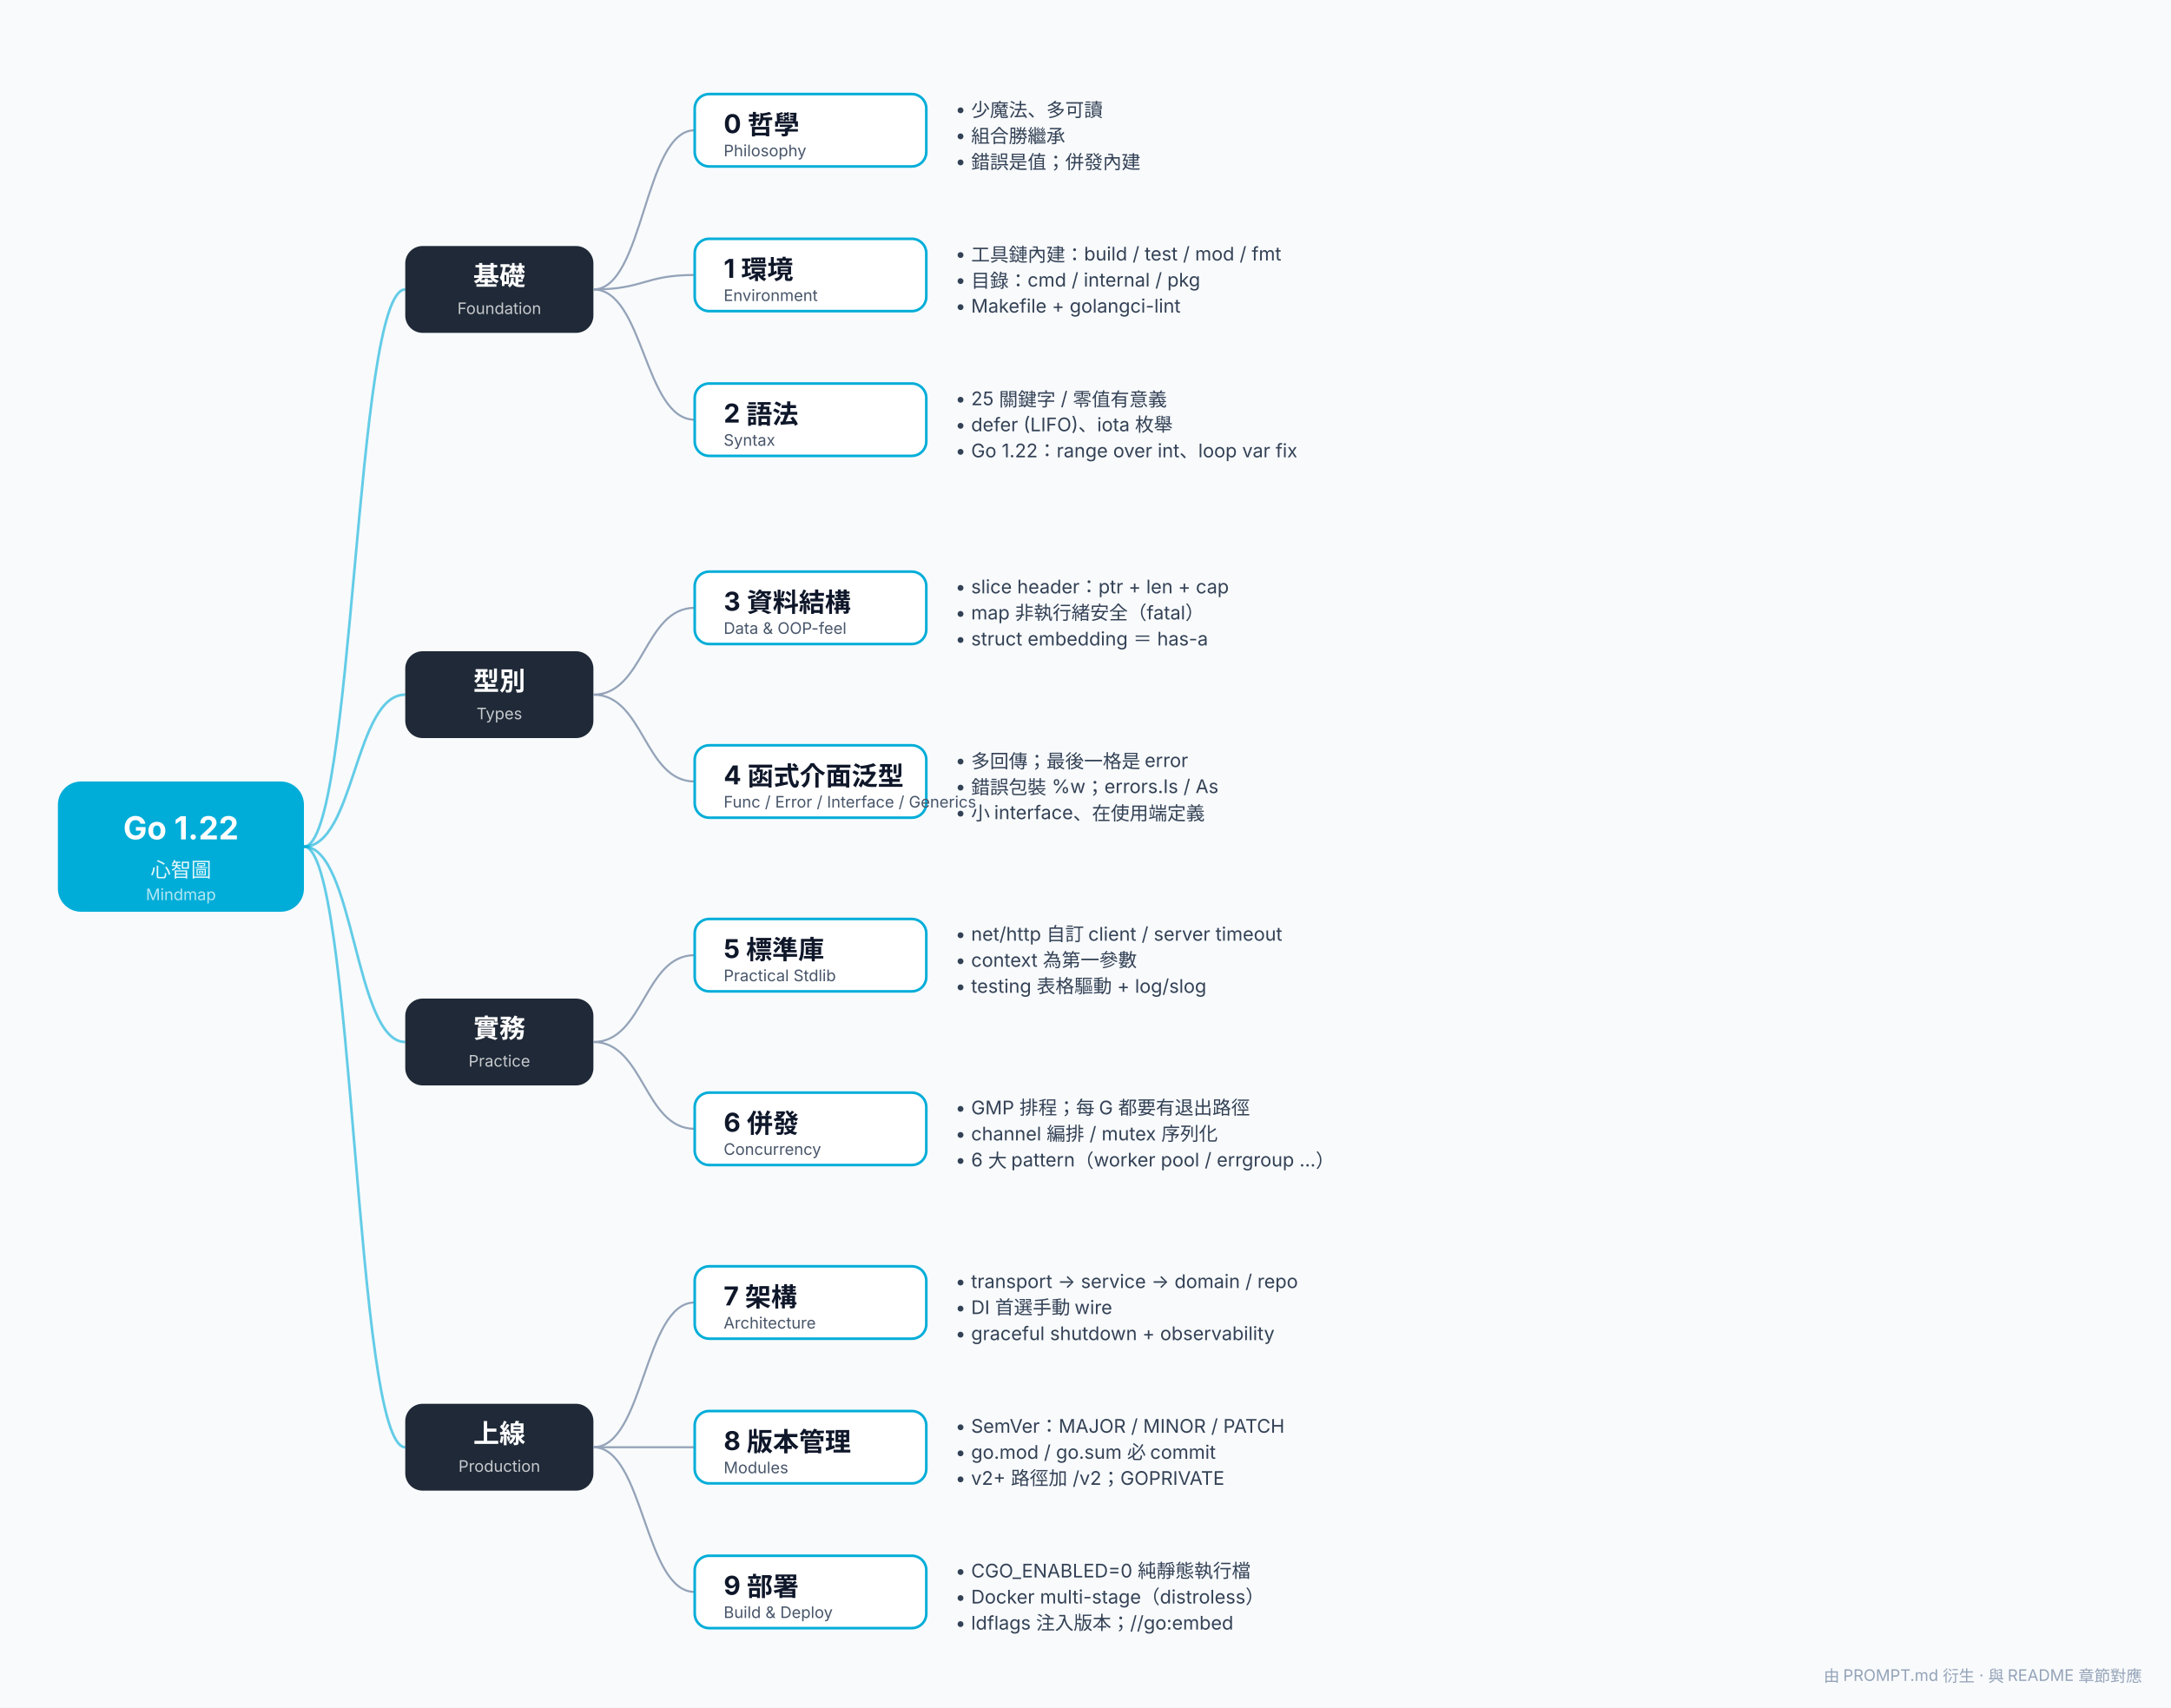
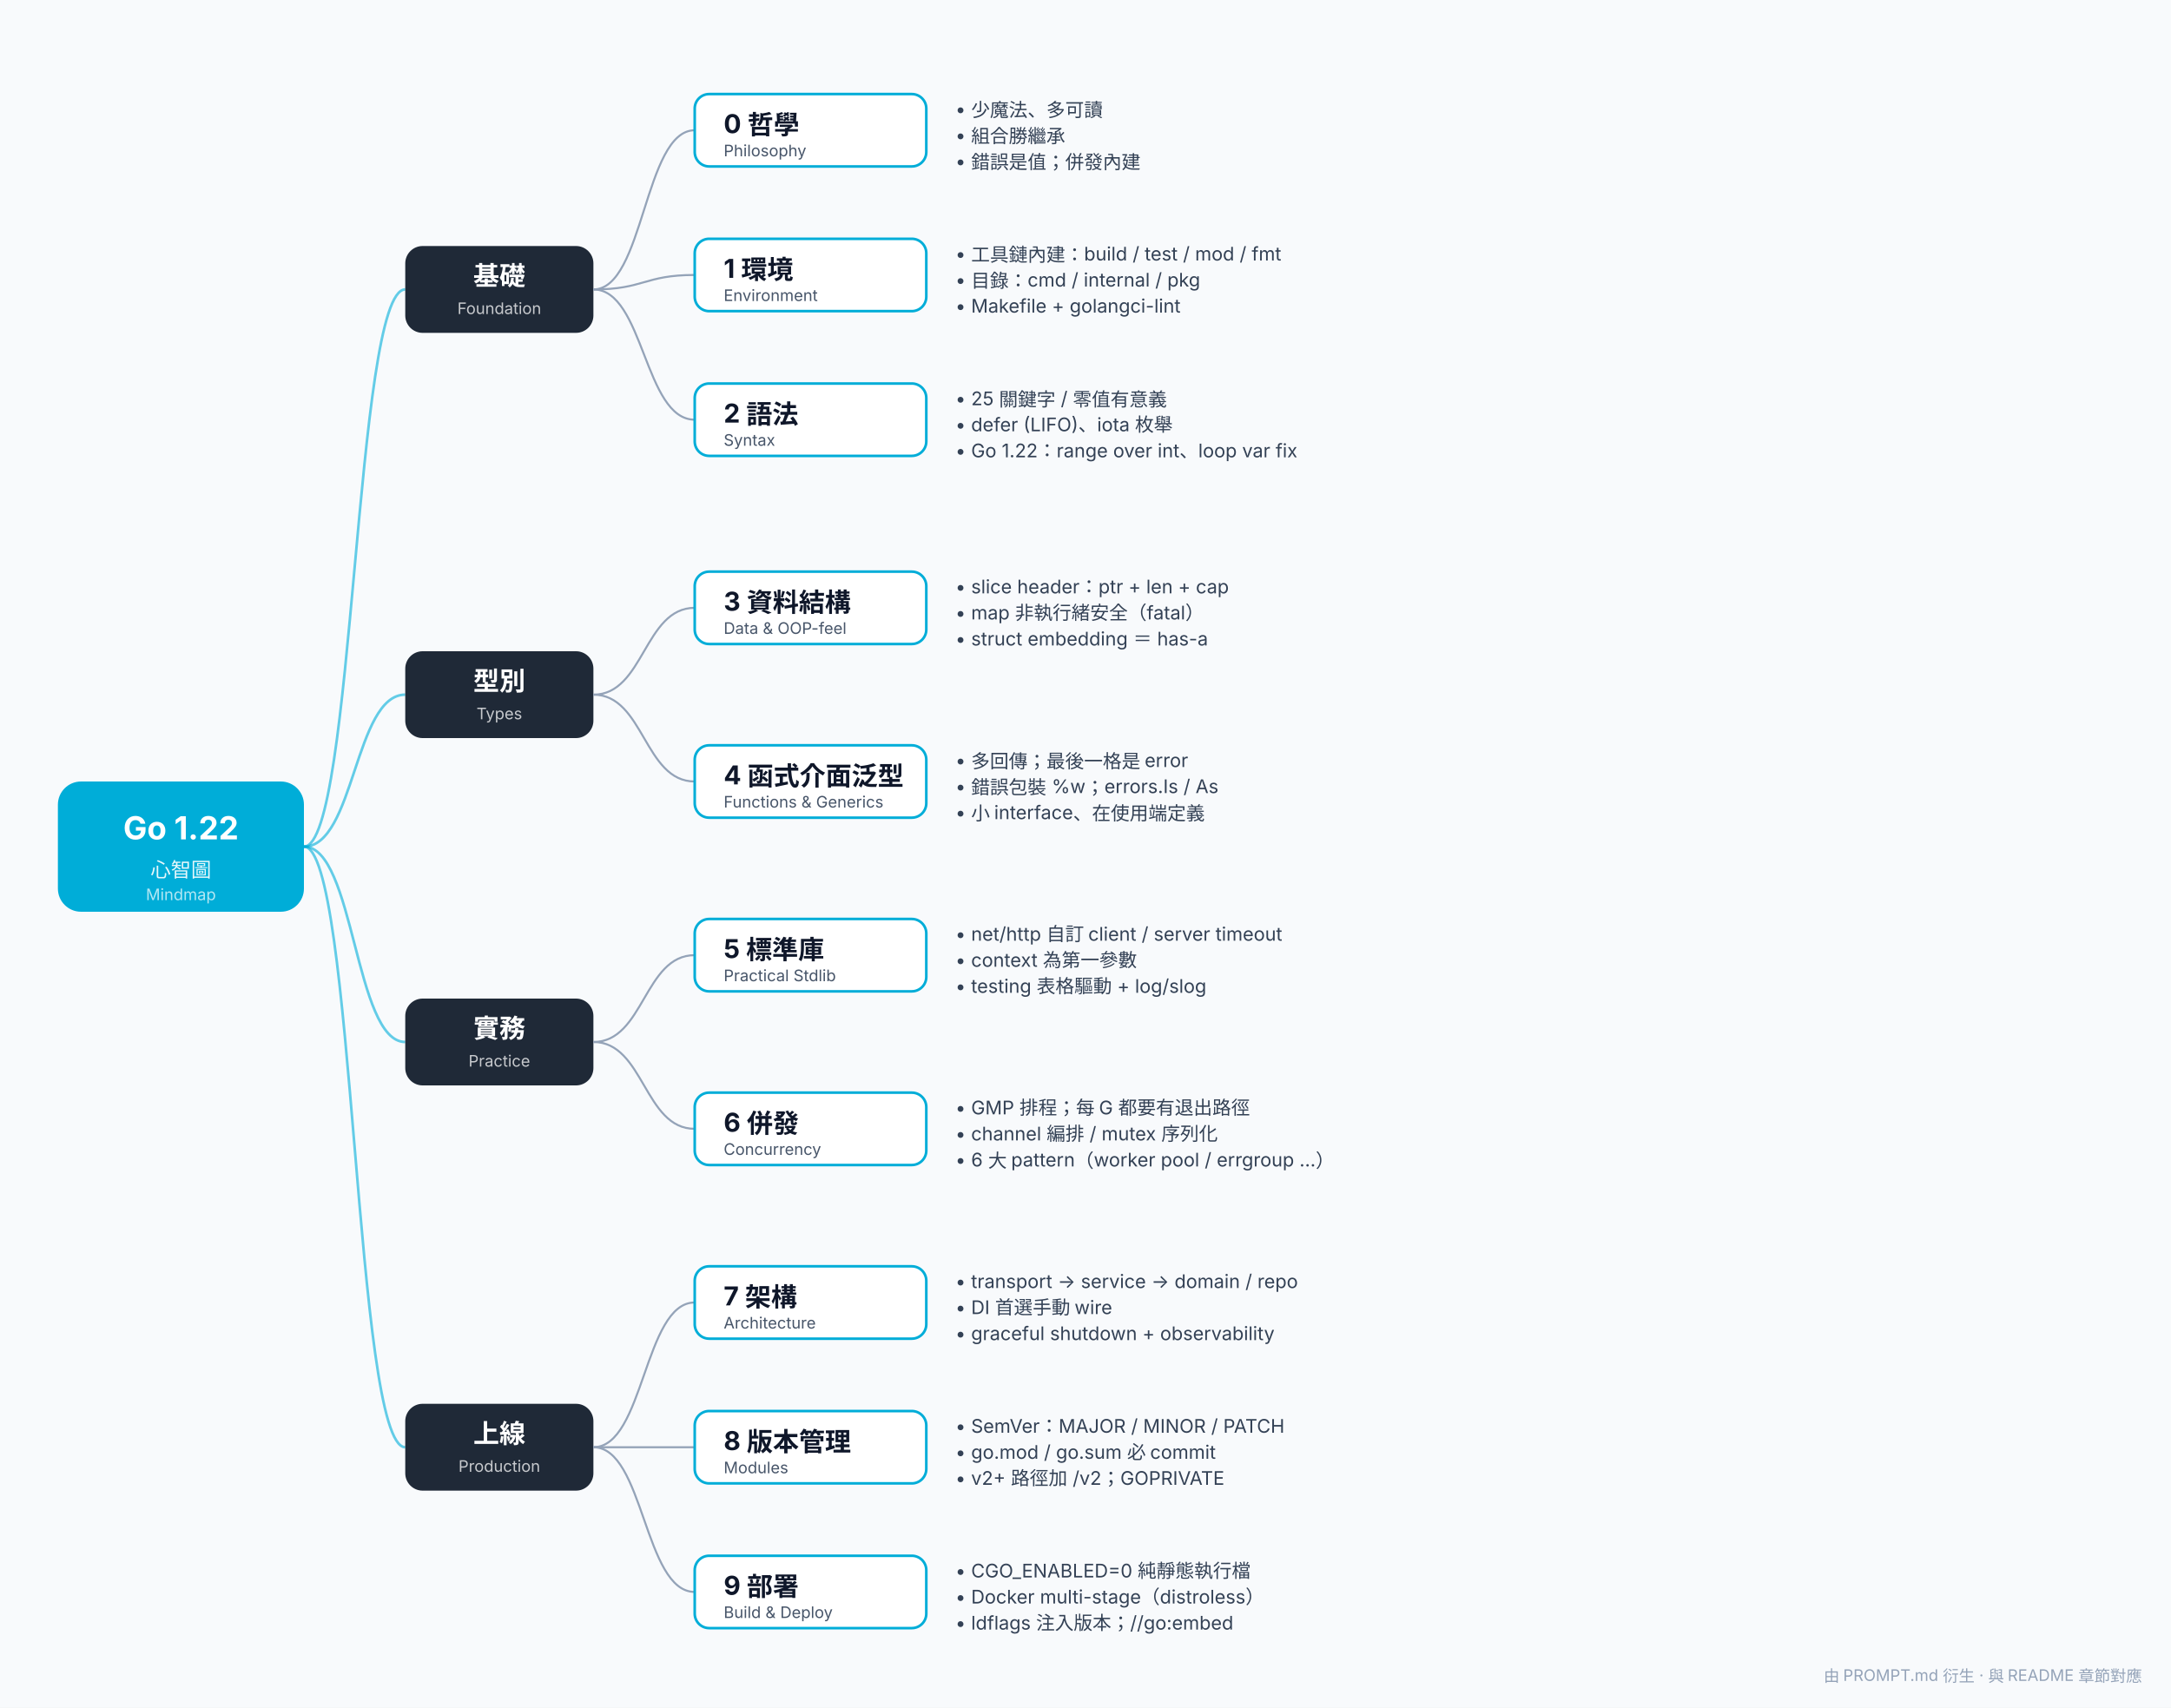
<svg xmlns="http://www.w3.org/2000/svg" viewBox="0 0 1500 1180" role="img" aria-labelledby="mmTitle mmDesc">
  <defs>
    <style>
      .label { font: 14px -apple-system, "Helvetica Neue", "PingFang TC", "Microsoft JhengHei", sans-serif; }
      .title { font: 700 18px -apple-system, "Helvetica Neue", "PingFang TC", "Microsoft JhengHei", sans-serif; }
      .ttl-lg { font: 700 22px -apple-system, "Helvetica Neue", "PingFang TC", "Microsoft JhengHei", sans-serif; }
      .leaf  { font: 13px -apple-system, "Helvetica Neue", "PingFang TC", "Microsoft JhengHei", sans-serif; }
      .sub   { font: 11px -apple-system, "Helvetica Neue", "PingFang TC", "Microsoft JhengHei", sans-serif; }
    </style>
  </defs>
  <rect width="1500" height="1180" fill="#F8FAFC" />
  <rect x="40" y="540" width="170" height="90" rx="16" fill="#00ADD8" />
  <text x="125" y="580" text-anchor="middle" class="ttl-lg" fill="#FFFFFF">Go 1.22</text>
  <text x="125" y="606" text-anchor="middle" class="label" fill="#FFFFFF" opacity="0.9">心智圖</text>
  <text x="125" y="622" text-anchor="middle" class="sub" fill="#FFFFFF" opacity="0.7">Mindmap</text>
  <path d="M 210 585 C 245 585, 245 200, 280 200" fill="none" stroke="#00ADD8" stroke-width="1.8" opacity="0.6" />
  <path d="M 210 585 C 245 585, 245 480, 280 480" fill="none" stroke="#00ADD8" stroke-width="1.8" opacity="0.6" />
  <path d="M 210 585 C 245 585, 245 720, 280 720" fill="none" stroke="#00ADD8" stroke-width="1.8" opacity="0.6" />
  <path d="M 210 585 C 245 585, 245 1000, 280 1000" fill="none" stroke="#00ADD8" stroke-width="1.8" opacity="0.6" />
  <rect x="280" y="170" width="130" height="60" rx="12" fill="#1F2937" />
  <text x="345" y="197" text-anchor="middle" class="title" fill="#FFFFFF">基礎</text>
  <text x="345" y="217" text-anchor="middle" class="sub" fill="#FFFFFF" opacity="0.75">Foundation</text>
  <rect x="280" y="450" width="130" height="60" rx="12" fill="#1F2937" />
  <text x="345" y="477" text-anchor="middle" class="title" fill="#FFFFFF">型別</text>
  <text x="345" y="497" text-anchor="middle" class="sub" fill="#FFFFFF" opacity="0.75">Types</text>
  <rect x="280" y="690" width="130" height="60" rx="12" fill="#1F2937" />
  <text x="345" y="717" text-anchor="middle" class="title" fill="#FFFFFF">實務</text>
  <text x="345" y="737" text-anchor="middle" class="sub" fill="#FFFFFF" opacity="0.75">Practice</text>
  <rect x="280" y="970" width="130" height="60" rx="12" fill="#1F2937" />
  <text x="345" y="997" text-anchor="middle" class="title" fill="#FFFFFF">上線</text>
  <text x="345" y="1017" text-anchor="middle" class="sub" fill="#FFFFFF" opacity="0.75">Production</text>
  <path d="M 410 200 C 445 200, 445 90, 480 90" fill="none" stroke="#94A3B8" stroke-width="1.4" />
  <path d="M 410 200 C 445 200, 445 190, 480 190" fill="none" stroke="#94A3B8" stroke-width="1.4" />
  <path d="M 410 200 C 445 200, 445 290, 480 290" fill="none" stroke="#94A3B8" stroke-width="1.4" />
  <path d="M 410 480 C 445 480, 445 420, 480 420" fill="none" stroke="#94A3B8" stroke-width="1.4" />
  <path d="M 410 480 C 445 480, 445 540, 480 540" fill="none" stroke="#94A3B8" stroke-width="1.4" />
  <path d="M 410 720 C 445 720, 445 660, 480 660" fill="none" stroke="#94A3B8" stroke-width="1.4" />
  <path d="M 410 720 C 445 720, 445 780, 480 780" fill="none" stroke="#94A3B8" stroke-width="1.4" />
  <path d="M 410 1000 C 445 1000, 445 900, 480 900" fill="none" stroke="#94A3B8" stroke-width="1.4" />
  <path d="M 410 1000 C 445 1000, 445 1000, 480 1000" fill="none" stroke="#94A3B8" stroke-width="1.4" />
  <path d="M 410 1000 C 445 1000, 445 1100, 480 1100" fill="none" stroke="#94A3B8" stroke-width="1.4" />
  <rect x="480" y="65" width="160" height="50" rx="10" fill="#FFFFFF" stroke="#00ADD8" stroke-width="1.8" />
  <text x="500" y="92" class="title" fill="#0F172A">0  哲學</text>
  <text x="500" y="108" class="sub" fill="#475569">Philosophy</text>
  <text x="660" y="80" class="leaf" fill="#334155">• 少魔法、多可讀</text>
  <text x="660" y="98" class="leaf" fill="#334155">• 組合勝繼承</text>
  <text x="660" y="116" class="leaf" fill="#334155">• 錯誤是值；併發內建</text>
  <rect x="480" y="165" width="160" height="50" rx="10" fill="#FFFFFF" stroke="#00ADD8" stroke-width="1.8" />
  <text x="500" y="192" class="title" fill="#0F172A">1  環境</text>
  <text x="500" y="208" class="sub" fill="#475569">Environment</text>
  <text x="660" y="180" class="leaf" fill="#334155">• 工具鏈內建：build / test / mod / fmt</text>
  <text x="660" y="198" class="leaf" fill="#334155">• 目錄：cmd / internal / pkg</text>
  <text x="660" y="216" class="leaf" fill="#334155">• Makefile + golangci-lint</text>
  <rect x="480" y="265" width="160" height="50" rx="10" fill="#FFFFFF" stroke="#00ADD8" stroke-width="1.8" />
  <text x="500" y="292" class="title" fill="#0F172A">2  語法</text>
  <text x="500" y="308" class="sub" fill="#475569">Syntax</text>
  <text x="660" y="280" class="leaf" fill="#334155">• 25 關鍵字 / 零值有意義</text>
  <text x="660" y="298" class="leaf" fill="#334155">• defer (LIFO)、iota 枚舉</text>
  <text x="660" y="316" class="leaf" fill="#334155">• Go 1.22：range over int、loop var fix</text>
  <rect x="480" y="395" width="160" height="50" rx="10" fill="#FFFFFF" stroke="#00ADD8" stroke-width="1.8" />
  <text x="500" y="422" class="title" fill="#0F172A">3  資料結構</text>
  <text x="500" y="438" class="sub" fill="#475569">Data &amp; OOP-feel</text>
  <text x="660" y="410" class="leaf" fill="#334155">• slice header：ptr + len + cap</text>
  <text x="660" y="428" class="leaf" fill="#334155">• map 非執行緒安全（fatal）</text>
  <text x="660" y="446" class="leaf" fill="#334155">• struct embedding ＝ has-a</text>
  <rect x="480" y="515" width="160" height="50" rx="10" fill="#FFFFFF" stroke="#00ADD8" stroke-width="1.8" />
  <text x="500" y="542" class="title" fill="#0F172A">4  函式介面泛型</text>
-   <text x="500" y="558" class="sub" fill="#475569">Func / Error / Interface / Generics</text>
+   <text x="500" y="558" class="sub" fill="#475569">Functions &amp; Generics</text>
  <text x="660" y="530" class="leaf" fill="#334155">• 多回傳；最後一格是 error</text>
  <text x="660" y="548" class="leaf" fill="#334155">• 錯誤包裝 %w；errors.Is / As</text>
  <text x="660" y="566" class="leaf" fill="#334155">• 小 interface、在使用端定義</text>
  <rect x="480" y="635" width="160" height="50" rx="10" fill="#FFFFFF" stroke="#00ADD8" stroke-width="1.8" />
  <text x="500" y="662" class="title" fill="#0F172A">5  標準庫</text>
  <text x="500" y="678" class="sub" fill="#475569">Practical Stdlib</text>
  <text x="660" y="650" class="leaf" fill="#334155">• net/http 自訂 client / server timeout</text>
  <text x="660" y="668" class="leaf" fill="#334155">• context 為第一參數</text>
  <text x="660" y="686" class="leaf" fill="#334155">• testing 表格驅動 + log/slog</text>
  <rect x="480" y="755" width="160" height="50" rx="10" fill="#FFFFFF" stroke="#00ADD8" stroke-width="1.8" />
  <text x="500" y="782" class="title" fill="#0F172A">6  併發</text>
  <text x="500" y="798" class="sub" fill="#475569">Concurrency</text>
  <text x="660" y="770" class="leaf" fill="#334155">• GMP 排程；每 G 都要有退出路徑</text>
  <text x="660" y="788" class="leaf" fill="#334155">• channel 編排 / mutex 序列化</text>
  <text x="660" y="806" class="leaf" fill="#334155">• 6 大 pattern（worker pool / errgroup …）</text>
  <rect x="480" y="875" width="160" height="50" rx="10" fill="#FFFFFF" stroke="#00ADD8" stroke-width="1.8" />
  <text x="500" y="902" class="title" fill="#0F172A">7  架構</text>
  <text x="500" y="918" class="sub" fill="#475569">Architecture</text>
  <text x="660" y="890" class="leaf" fill="#334155">• transport → service → domain / repo</text>
  <text x="660" y="908" class="leaf" fill="#334155">• DI 首選手動 wire</text>
  <text x="660" y="926" class="leaf" fill="#334155">• graceful shutdown + observability</text>
  <rect x="480" y="975" width="160" height="50" rx="10" fill="#FFFFFF" stroke="#00ADD8" stroke-width="1.8" />
  <text x="500" y="1002" class="title" fill="#0F172A">8  版本管理</text>
  <text x="500" y="1018" class="sub" fill="#475569">Modules</text>
  <text x="660" y="990" class="leaf" fill="#334155">• SemVer：MAJOR / MINOR / PATCH</text>
  <text x="660" y="1008" class="leaf" fill="#334155">• go.mod / go.sum 必 commit</text>
  <text x="660" y="1026" class="leaf" fill="#334155">• v2+ 路徑加 /v2；GOPRIVATE</text>
  <rect x="480" y="1075" width="160" height="50" rx="10" fill="#FFFFFF" stroke="#00ADD8" stroke-width="1.8" />
  <text x="500" y="1102" class="title" fill="#0F172A">9  部署</text>
  <text x="500" y="1118" class="sub" fill="#475569">Build &amp; Deploy</text>
  <text x="660" y="1090" class="leaf" fill="#334155">• CGO_ENABLED=0 純靜態執行檔</text>
  <text x="660" y="1108" class="leaf" fill="#334155">• Docker multi-stage（distroless）</text>
  <text x="660" y="1126" class="leaf" fill="#334155">• ldflags 注入版本；//go:embed</text>
  <text x="1480" y="1162" text-anchor="end" class="sub" fill="#94A3B8">由 PROMPT.md 衍生 · 與 README 章節對應</text>
</svg>
